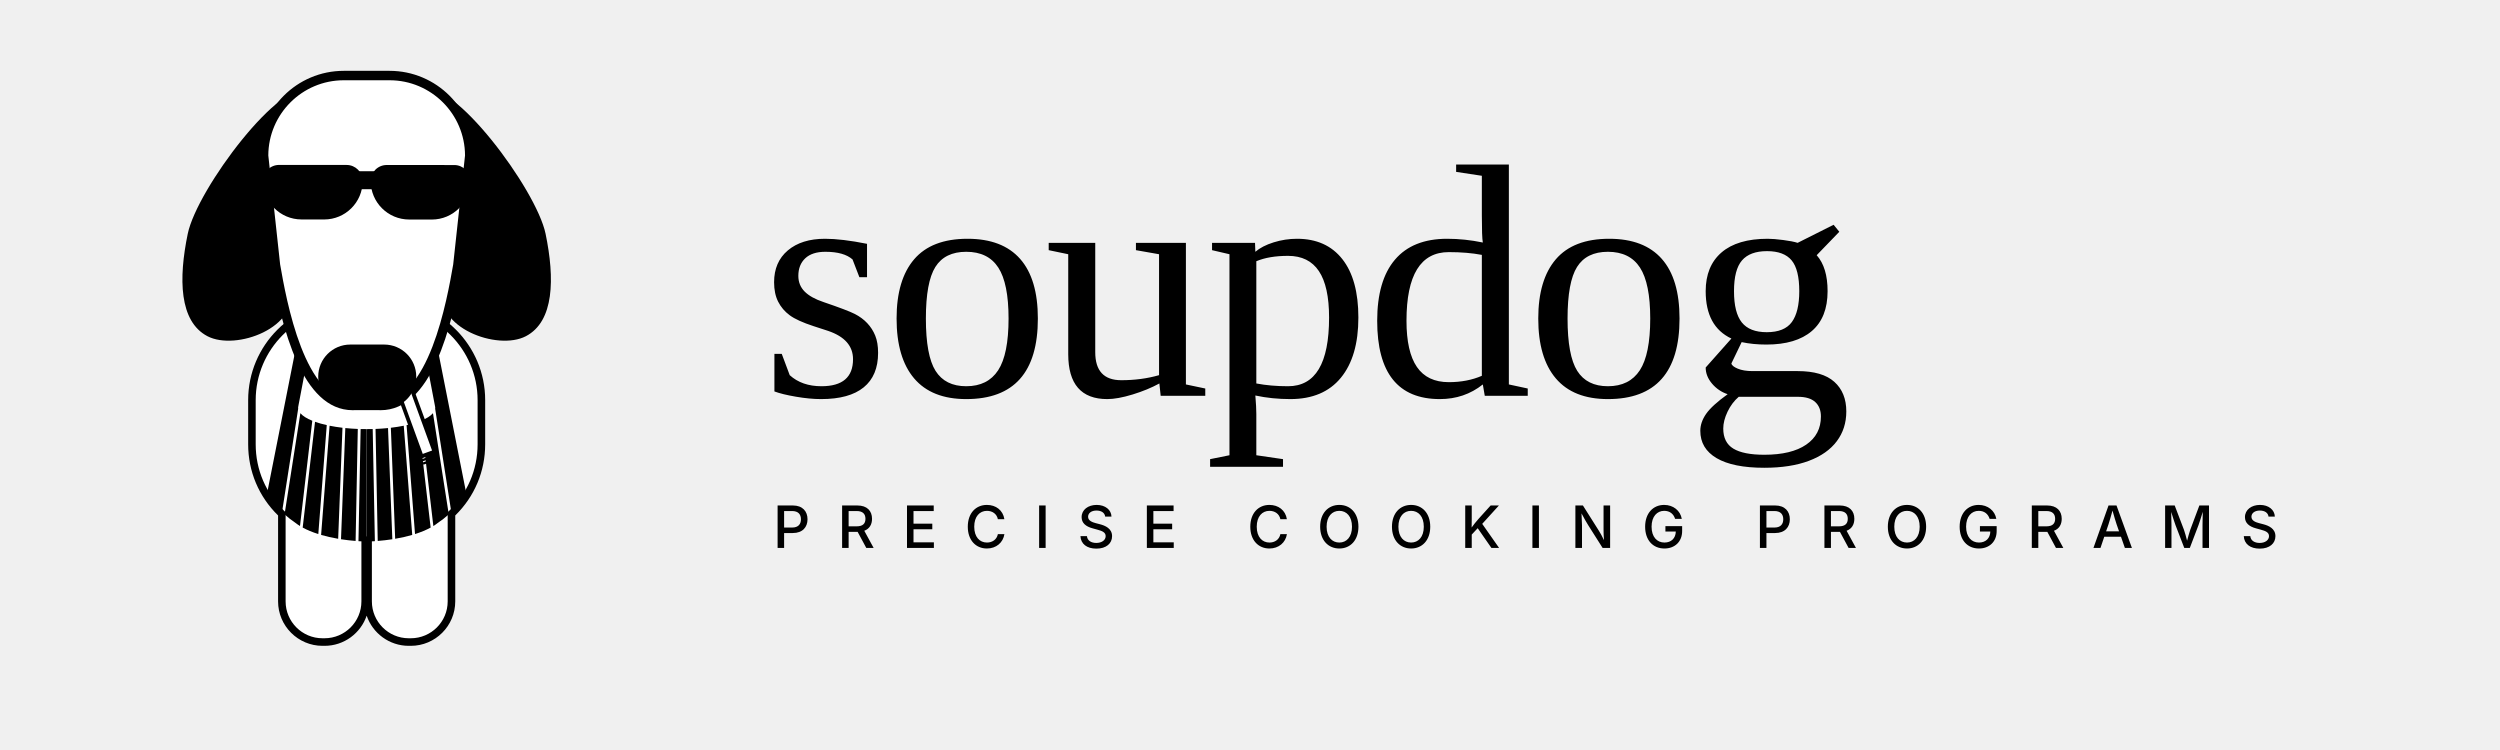
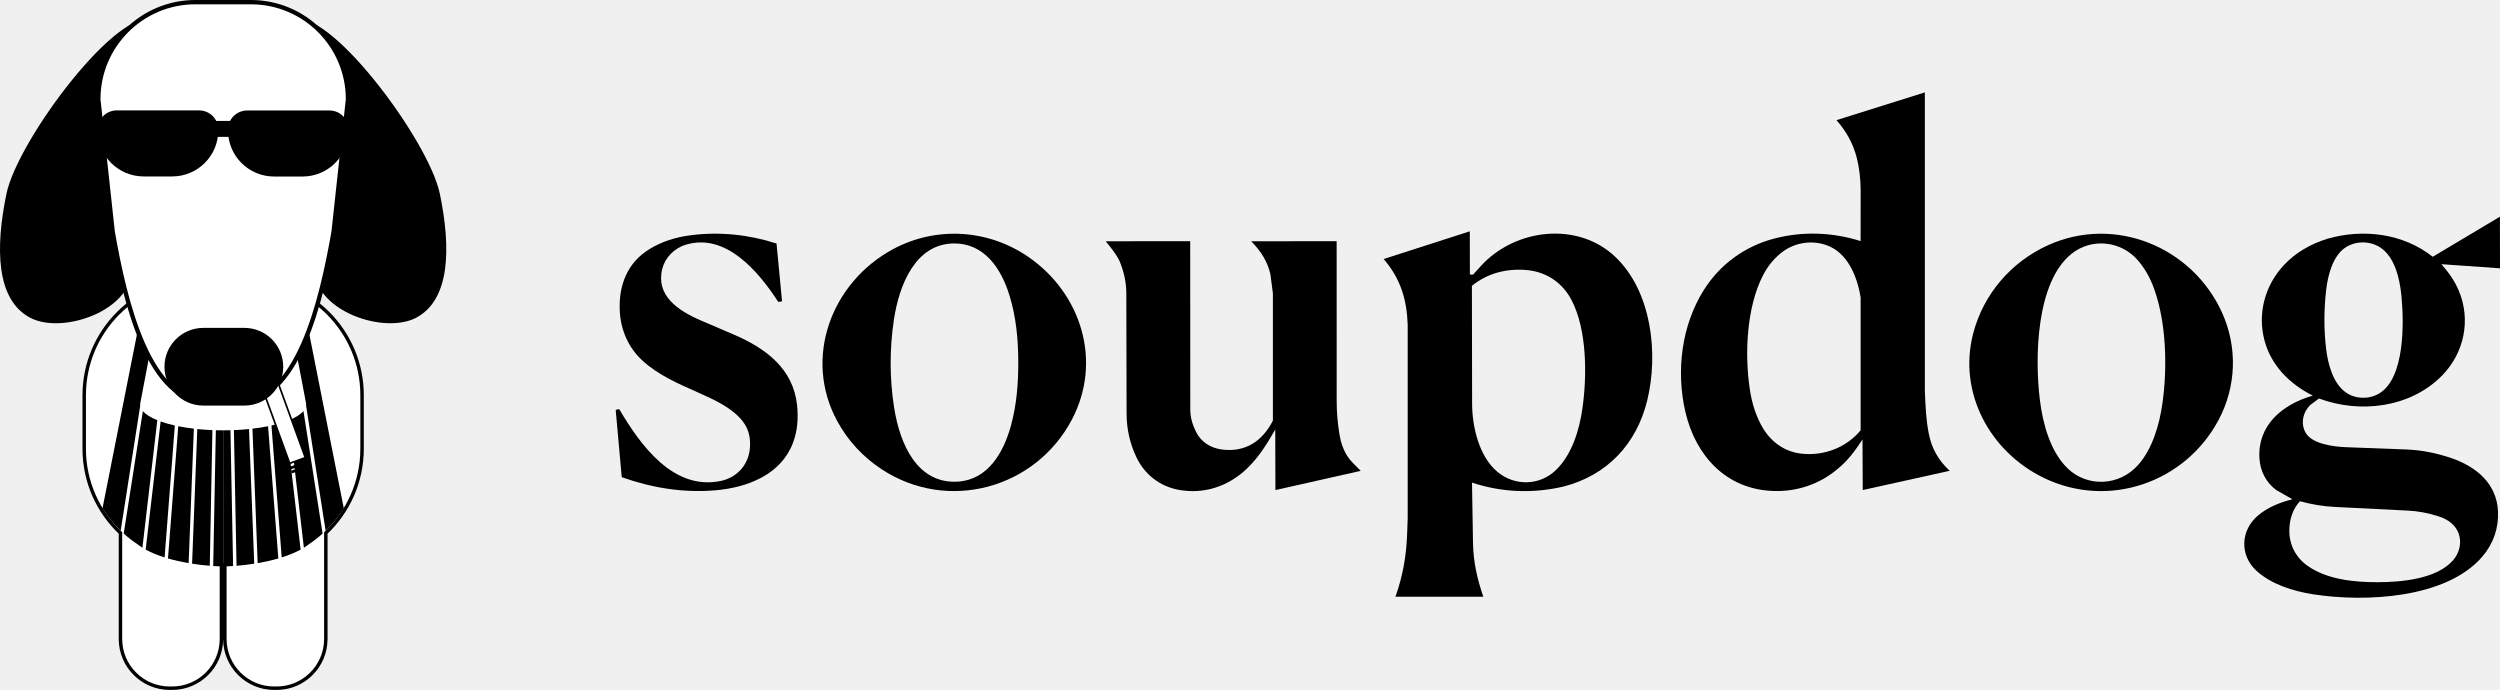
- <svg xmlns="http://www.w3.org/2000/svg" viewBox="0 0 1200 360" role="img" aria-labelledby="title desc">
-   <style>
-     .st0{fill:#FFFFFF;}
-     .st1{stroke:#000000;stroke-width:4;stroke-miterlimit:10;}
-     .st2{fill:#FFFFFF;stroke:#000000;stroke-width:2;stroke-miterlimit:10;}
-     .wordmark{font-family: Canela, 'Cormorant Garamond', 'Times New Roman', Georgia, serif; font-size: 160px; font-weight: 500; letter-spacing: -3px; fill:#000000;}
-     .tagline{font-family: Inter, 'IBM Plex Sans', Arial, sans-serif; font-size: 28px; font-weight: 500; letter-spacing: 13px; fill:#000000;}
-   </style>
-   <g id="soupdog-chef-dog-original" transform="translate(38 34) scale(0.92)">
-     <path id="Ear" d="M110.24,113.04c4.93,20.91-28.5,33.16-43.3,25.42s-15.13-30.07-10.29-53.43c4.84-23.36,49.1-82.36,63.9-74.63  S101.59,76.36,110.24,113.04z" />
-     <path id="Ear_1_" d="M189.76,113.04c-4.93,20.91,28.5,33.16,43.3,25.42c14.8-7.73,15.13-30.07,10.29-53.43  c-4.84-23.36-49.1-82.36-63.9-74.63C164.66,18.14,198.41,76.36,189.76,113.04z" />
-     <g>
-       <path class="st0" d="M159.83,121.81h-19.66c-27.63,0-50.03,22.4-50.03,50.03v23.01c0,14.3,6,27.19,15.61,36.31v45.67   c0,11.72,9.5,21.21,21.21,21.21h1.07c11.72,0,21.21-9.5,21.21-21.21v-31.95h1.49v31.95c0,11.72,9.5,21.21,21.21,21.21h1.07   c11.72,0,21.21-9.5,21.21-21.21v-45.67c9.62-9.12,15.61-22.01,15.61-36.31v-23.01C209.86,144.2,187.46,121.81,159.83,121.81z" />
-       <path d="M173.03,300h-1.07c-10.18,0-18.85-6.6-21.96-15.74c-3.11,9.14-11.78,15.74-21.96,15.74h-1.07   c-12.78,0-23.19-10.4-23.19-23.19v-44.83c-10.08-9.86-15.61-23.02-15.61-37.15v-23.01c0-28.67,23.33-52,52-52h19.66   c28.67,0,52,23.33,52,52v23.01c0,14.13-5.54,27.29-15.61,37.15v44.83C196.21,289.6,185.81,300,173.03,300z M147.29,242.89h5.43   v33.92c0,10.61,8.63,19.24,19.24,19.24h1.07c10.61,0,19.24-8.63,19.24-19.24V230.3l0.61-0.58c9.67-9.17,15-21.56,15-34.88v-23.01   c0-26.5-21.56-48.06-48.06-48.06h-19.66c-26.5,0-48.06,21.56-48.06,48.06v23.01c0,13.32,5.33,25.71,15,34.88l0.61,0.58v46.51   c0,10.61,8.63,19.24,19.24,19.24h1.07c10.61,0,19.24-8.63,19.24-19.24V242.89z" />
-     </g>
-     <g>
-       <path d="M145.37,186.84c-2.24-0.09-4.41-0.25-6.51-0.46l-2.25,58.01c2.44,0.38,4.99,0.68,7.62,0.89L145.37,186.84z" />
-       <path d="M137.38,186.22c-2.37-0.28-4.62-0.63-6.73-1.06l-4.42,56.97c2.73,0.8,5.72,1.47,8.9,2.02L137.38,186.22z" />
-       <path d="M124.77,241.68l4.41-56.84c-2.25-0.5-4.3-1.08-6.12-1.73l-6.44,55.19C118.93,239.57,121.67,240.7,124.77,241.68z" />
-       <path d="M121.63,182.57c-2.86-1.16-5-2.5-6.22-3.95l-8.25,52.79c1.85,1.66,3.82,3.2,5.89,4.58c0.65,0.52,1.38,1.02,2.16,1.51   L121.63,182.57z" />
-       <path d="M105.85,230.18l8.42-53.92c-0.02-0.11-0.03-0.23-0.03-0.34c0-0.02,0-0.05,0-0.07c0-0.02,0-0.05,0-0.07   c0-0.03,0-0.05,0-0.08c0-0.04,0-0.08,0-0.12c0.02-0.27,0.06-0.54,0.14-0.81l9.88-51.81c-2.64,0.94-5.18,2.08-7.6,3.42l-18.64,94.16   C100.23,224.06,102.87,227.3,105.85,230.18z" />
-       <path d="M150,186.93c-1.06,0-2.11-0.02-3.15-0.04l-1.13,58.51c1.41,0.1,2.83,0.17,4.28,0.22V186.93z" />
-     </g>
-     <g>
-       <path d="M154.63,186.84c2.24-0.09,4.41-0.25,6.51-0.46l2.25,58.01c-2.44,0.38-4.99,0.68-7.62,0.89L154.63,186.84z" />
-       <path d="M162.62,186.22c2.37-0.28,4.62-0.63,6.73-1.06l4.42,56.97c-2.73,0.8-5.72,1.47-8.9,2.02L162.62,186.22z" />
-       <path d="M175.23,241.68l-4.41-56.84c2.25-0.5,4.3-1.08,6.12-1.73l6.44,55.19C181.07,239.57,178.33,240.7,175.23,241.68z" />
-       <path d="M178.37,182.57c2.86-1.16,5-2.5,6.22-3.95l8.25,52.79c-1.85,1.66-3.82,3.2-5.89,4.58c-0.65,0.52-1.38,1.02-2.16,1.51   L178.37,182.57z" />
-       <path d="M194.15,230.18l-8.42-53.92c0.02-0.11,0.03-0.23,0.03-0.34c0-0.02,0-0.05,0-0.07c0-0.02,0-0.05,0-0.07   c0-0.03,0-0.05,0-0.08c0-0.04,0-0.08,0-0.12c-0.02-0.27-0.06-0.54-0.14-0.81l-9.88-51.81c2.64,0.94,5.18,2.08,7.6,3.42l18.64,94.16   C199.77,224.06,197.13,227.3,194.15,230.18z" />
-       <path d="M150,186.93c1.06,0,2.11-0.02,3.15-0.04l1.13,58.51c-1.41,0.1-2.83,0.17-4.28,0.22V186.93z" />
-     </g>
-     <g>
-       <path id="Head_00000145050686669971205910000018172821356598480267_" class="st0" d="M161.95,2.46H150h-11.95   c-23.1,0-41.83,18.73-41.83,41.83l6.19,57.07c5.2,29.74,15.61,74.73,41.61,73.2H150h5.98c26,1.53,36.41-43.46,41.61-73.2   l6.19-57.07C203.78,21.19,185.05,2.46,161.95,2.46z" />
-       <path d="M157.3,177.06c-0.46,0-0.93-0.01-1.4-0.04H144.1c-0.47,0.03-0.94,0.04-1.4,0.04c-26.44,0-37.03-42.8-42.71-75.28   l-0.02-0.16l-6.21-57.33C93.76,19.87,113.63,0,138.05,0h23.9c24.42,0,44.29,19.87,44.29,44.29l-0.01,0.27l-6.21,57.23   C194.33,134.26,183.74,177.06,157.3,177.06z M143.95,172.09l12.17,0c26.31,1.55,35.87-53.02,39.03-71.09l6.17-56.85   c-0.07-21.65-17.7-39.23-39.37-39.23h-23.9c-21.66,0-39.29,17.59-39.37,39.23l6.17,56.85c3.16,18.06,12.72,72.66,39.03,71.09   L143.95,172.09z" />
-     </g>
-     <path id="Shades_1_" d="M127.82,77.55l-11.82-0.01c-11.09-0.01-20.07-9-20.07-20.09v0c0-4.62,3.75-8.36,8.37-8.36l35.25,0.02  c4.62,0,8.36,3.75,8.36,8.37v0C147.91,68.57,138.91,77.56,127.82,77.55z" />
-     <rect id="Shades_2_" x="144.02" y="54.38" class="st1" width="11.95" height="5.38" />
-     <path id="Shades" d="M183.99,77.59l-11.82-0.01c-11.09-0.01-20.07-9-20.07-20.09v0c0-4.62,3.75-8.36,8.37-8.36l35.25,0.02  c4.62,0,8.36,3.75,8.36,8.37v0C204.07,68.61,195.08,77.59,183.99,77.59z" />
-     <rect x="178.53" y="201.22" transform="matrix(0.9397 -0.342 0.342 0.9397 -58.0051 74.6641)" width="8.37" height="1.2" />
-     <rect x="179.15" y="202.9" transform="matrix(0.9397 -0.342 0.342 0.9397 -58.5443 74.9754)" width="8.37" height="1.2" />
-     <rect x="156.24" y="178.28" transform="matrix(-0.342 -0.9397 0.9397 -0.342 64.5681 408.9427)" class="st2" width="38.44" height="7.17" />
-     <path id="Nose" d="M159.14,176.27h-17.69c-9.24,0-16.73-7.49-16.73-16.73v0c0-9.24,7.49-16.73,16.73-16.73h17.69  c9.24,0,16.73,7.49,16.73,16.73v0C175.88,168.77,168.39,176.27,159.14,176.27z" />
+ <svg xmlns="http://www.w3.org/2000/svg" id="BLACK" version="1.1" viewBox="0 0 2896.99 799.5">
+   <defs>
+     <style>
+       .st0, .st1 {
+         stroke-width: 4px;
+       }
+ 
+       .st0, .st1, .st2, .st3 {
+         stroke: #000;
+         stroke-miterlimit: 10;
+       }
+ 
+       .st1, .st2, .st3 {
+         fill: #fff;
+       }
+ 
+       .st2 {
+         stroke-width: 2px;
+       }
+ 
+       .st3 {
+         stroke-width: 5px;
+       }
+     </style>
+   </defs>
+   <path id="Ear" d="M151.64,299.92c13.25,56.23-76.66,89.18-116.47,68.38C-4.64,347.5-5.53,287.42,7.48,224.59,20.49,161.75,139.53,3.07,179.34,23.87c39.81,20.8-50.96,177.39-27.71,276.05Z" />
+   <path id="Ear1" data-name="Ear" d="M365.54,299.92c-13.25,56.23,76.66,89.18,116.47,68.38,39.81-20.8,40.7-80.88,27.69-143.71-13.01-62.85-132.05-221.52-171.86-200.72-39.81,20.8,50.96,177.39,27.71,276.05Z" />
+   <path class="st1" d="M285.03,323.5h-52.88c-74.32,0-134.56,60.24-134.56,134.56v61.88c0,38.46,16.13,73.14,42,97.66v122.83c0,31.51,25.55,57.06,57.06,57.06h2.87c31.51,0,57.06-25.55,57.06-57.06v-85.94h4v85.94c0,31.51,25.55,57.06,57.06,57.06h2.87c31.51,0,57.06-25.55,57.06-57.06v-122.83c25.87-24.52,42-59.21,42-97.66v-61.88c0-74.32-60.24-134.56-134.56-134.56Z" />
+   <g>
+     <path d="M246.13,498.42c-6.03-.24-11.88-.66-17.5-1.24l-6.05,156.03c6.56,1.02,13.42,1.83,20.5,2.41l3.05-157.2Z" />
+     <path d="M224.64,496.75c-6.38-.75-12.44-1.71-18.09-2.84l-11.9,153.22c7.36,2.14,15.38,3.97,23.95,5.43l6.04-155.82Z" />
+     <path d="M190.73,645.94l11.87-152.87c-6.05-1.35-11.57-2.92-16.46-4.66l-17.33,148.46c6.19,3.38,13.58,6.43,21.92,9.07Z" />
+     <path d="M182.29,486.94c-7.68-3.12-13.44-6.72-16.74-10.63l-22.18,141.99c4.97,4.48,10.27,8.61,15.85,12.33,1.76,1.39,3.7,2.74,5.82,4.05l17.25-147.74Z" />
+     <path d="M139.84,615.01l22.66-145.04c-.04-.3-.07-.61-.09-.91,0-.06,0-.12,0-.18,0-.07,0-.13,0-.2,0-.07,0-.15,0-.22,0-.11,0-.22.01-.33.04-.73.17-1.46.38-2.18l26.57-139.36c-7.1,2.52-13.94,5.6-20.45,9.2l-50.15,253.26c5.95,9.5,13.04,18.21,21.07,25.96Z" />
+     <path d="M258.59,498.67c-2.85,0-5.68-.04-8.47-.12l-3.05,157.36c3.78.26,7.62.46,11.51.58v-157.83Z" />
  </g>
-   <text class="wordmark" x="365" y="190">soupdog</text>
-   <text class="tagline" x="371" y="263">PRECISE COOKING PROGRAMS</text>
+   <g>
+     <path d="M271.05,498.42c6.03-.24,11.88-.66,17.5-1.24l6.05,156.03c-6.56,1.02-13.42,1.83-20.5,2.41l-3.05-157.2Z" />
+     <path d="M292.54,496.75c6.38-.75,12.44-1.71,18.09-2.84l11.9,153.22c-7.36,2.14-15.38,3.97-23.95,5.43l-6.04-155.82Z" />
+     <path d="M326.44,645.94l-11.87-152.87c6.05-1.35,11.57-2.92,16.46-4.66l17.33,148.46c-6.19,3.38-13.58,6.43-21.92,9.07Z" />
+     <path d="M334.89,486.94c7.68-3.12,13.44-6.72,16.74-10.63l22.18,141.99c-4.97,4.48-10.27,8.61-15.85,12.33-1.76,1.39-3.7,2.74-5.82,4.05l-17.25-147.74Z" />
+     <path d="M377.34,615.01l-22.66-145.04c.04-.3.07-.61.09-.91,0-.06,0-.12,0-.18,0-.07,0-.13,0-.2,0-.07,0-.15,0-.22,0-.11,0-.22-.01-.33-.04-.73-.17-1.46-.38-2.18l-26.57-139.36c7.1,2.52,13.94,5.6,20.45,9.2l50.15,253.26c-5.95,9.5-13.04,18.21-21.07,25.96Z" />
+     <path d="M258.59,498.67c2.85,0,5.68-.04,8.47-.12l3.05,157.36c-3.78.26-7.62.46-11.51.58v-157.83Z" />
+   </g>
+   <path id="Head" class="st3" d="M290.73,2.5h-64.29c-62.14,0-112.51,50.37-112.51,112.51l16.65,153.49c14,80,42,201,111.93,196.89h32.15c69.93,4.11,97.93-116.89,111.93-196.89l16.65-153.49c0-62.14-50.37-112.51-112.51-112.51Z" />
+   <path id="Shades" d="M135.36,127.93h95.37c12.27,0,22.23,9.96,22.23,22.23v.94c0,29.44-23.91,53.35-53.35,53.35h-33.13c-29.44,0-53.35-23.91-53.35-53.35v-.94c0-12.27,9.96-22.23,22.23-22.23Z" />
+   <rect id="Shades1" data-name="Shades" class="st0" x="242.52" y="142.13" width="32.15" height="14.47" />
+   <path id="Shades2" data-name="Shades" d="M286.44,128.03h95.37c12.27,0,22.23,9.96,22.23,22.23v.94c0,29.44-23.91,53.35-53.35,53.35h-33.13c-29.44,0-53.35-23.91-53.35-53.35v-.94c0-12.27,9.96-22.23,22.23-22.23Z" />
+   <rect x="335.34" y="537.1" width="22.5" height="3.21" transform="translate(-163.35 151.03) rotate(-20)" />
+   <rect x="336.99" y="541.63" width="22.5" height="3.21" transform="translate(-164.8 151.87) rotate(-20)" />
+   <rect class="st2" x="275.37" y="475.41" width="103.38" height="19.29" transform="translate(-16.87 958.28) rotate(-110)" />
+   <rect id="Nose" x="190.59" y="379.96" width="137.61" height="90.02" rx="45.01" ry="45.01" />
+   <g>
+     <path d="M2054.53,568.92c-53.97-1.86-89.55-40.48-101.46-91.36-11.05-47.23-4.66-100.61,21.6-141.96,18.63-29.33,47.1-50.1,80.88-59.04,33.06-8.75,67.66-7.55,100.52,2.81l.05-59.76c-.17-12.68-1.49-24.59-4.51-36.76-4.17-16.52-12.08-30.61-23.5-43.64l102.39-32.15.02,346.75c.76,16.65,1.32,32.1,4.43,48.04,3.19,17.04,10.73,31.07,24.35,43.72l-100.77,22.31-.27-58.59c-8.86,13.41-16.92,24.37-28.56,33.9-21.06,17.85-47.37,26.83-75.16,25.74ZM2043.37,496.97c10.24,16.29,25.54,26.72,44.41,28.75,26.14,2.8,51.54-7.07,68.32-27.05v-153.94c-4.02-24.75-15.2-51.95-39.4-60.58-18.69-6.67-39.56-2.57-54.52,10.36-7.97,6.88-14.08,14.7-18.94,24.02-19.46,37.29-21.79,92-15.46,133.25,2.49,16.23,7.12,31.05,15.59,45.18Z" />
+     <path d="M1811.35,563.92c-35.23,8.09-70.73,6.84-105.6-4.65l1.16,70.01c.35,21.28,4.73,41.34,11.95,62.18h-101.82c8.5-23.75,12.6-47.39,13.5-71.88l.69-18.82v-224.44c-1.03-29.52-8.39-53.56-27.86-76.16l99.84-32.12.08,49.71c1.83,1.16,4.64.51,5.29-1.32l7.61-8.34c39.49-43.32,112.29-51.97,155.96-10.12,41.76,40.03,49.88,111.58,36.68,165.93-12.23,50.36-46.46,87.12-97.47,100.02ZM1833.65,473.7c5.51-38.47,5.45-91.79-12.71-126.27-10.54-19.98-29.03-32.38-51.53-34.47-22.87-2.12-45.66,3.43-63.77,18.25l.24,136.68c.05,27.13,8.3,61.31,29.23,78.81,20.18,16.88,49.17,16.2,67.99-2.1,18.28-17.78,26.91-45.56,30.54-70.9Z" />
+     <path d="M2876.35,645.19c-41.78,48.43-135.55,52.86-195.66,43.52-23.5-3.65-48.9-11.63-66.06-27.44-19.47-17.95-18.36-46.68,1.81-63.79,11.3-9.59,24.83-15.03,39.96-18.95l-18.61-10.61c-11.93-8.8-18.62-21.93-19.56-36.74-2.4-37.99,26.03-62.47,61.78-72.73-26.88-13.57-47.9-34.68-55.75-63.27-8.58-31.26.06-64.08,22.08-87.72,13.86-14.88,31.11-24.69,50.58-30.79,41.45-11.91,87.72-6.3,122.15,20.88l77.83-46.46.1,59.82-67.9-4.77c8.57,9.73,15.38,19.29,20.24,30.93,14.13,33.84,6.17,71.94-19.49,98.11-36.41,37.14-94.65,44.46-142.62,26.6l-9.77,7.26c-9.01,8.4-11.93,22.32-5.33,33,7.61,12.32,31.33,15.6,46.75,16.18l69.32,2.62c18.02.68,35.19,4.16,52.11,9.9,28.99,9.84,52.79,29.54,54.35,61.47.97,19.75-5.45,38.06-18.31,52.97ZM2757.3,455.73c29.24-17.89,28.63-80.94,25.43-113.29-1.94-19.68-7.71-44.46-24.18-55.45-11.75-7.83-27.81-8.13-39.8-.73-15.35,9.47-21.25,32.32-23.27,50.36-2.49,22.18-2.67,44.07-.15,66.24,2.13,18.73,8.09,41.98,23.75,52.36,11.21,7.43,26.44,7.73,38.22.52ZM2842.48,649.36c9.22-10.51,11.1-25.55,3.66-36.94-4.82-7.38-12.57-11.6-20.86-14.26-11.45-3.69-22.98-5.86-35.23-6.48l-84-4.23c-14.09-.71-27.28-2.89-40.88-6.63-8.37,9.03-12.08,20.92-12.29,33.24-.3,16.85,7.23,31.68,20.81,41.38,22.41,16.02,53.94,19.28,81.53,19.21,28.09-.07,68.39-3.77,87.27-25.29Z" />
+     <path d="M1548.95,464.78c0,13.85,1.15,25.79,3.21,38.56,1.5,9.27,4.52,18.29,9.69,26.02,4.05,6.04,9.13,10.17,14.95,16.26l-98.84,22.28-.21-70.16c-9.6,16.81-18.98,31.88-32.48,44.94-21.59,20.89-50.17,30.5-79.9,24.84-21.75-4.14-39.16-17.88-48.68-38.04-7.39-15.65-11.17-32.4-11.21-50.22l-.3-139.22c-.03-13.13-2.84-25.13-7.63-37.02-4.11-8.71-9.78-15.37-16.28-23.46l97.93-.06.1,195.33c0,9.3,2.86,17.94,6.69,25.68,5.79,11.71,16.85,18.6,29.55,20.32,27.21,3.68,47.1-9.22,59.48-33.38v-147.56s-2.95-22.47-2.95-22.47c-3.45-14.71-11.07-26.49-22.15-37.84l98.98-.09.04,185.28Z" />
+     <path d="M1242.26,485.89c-41.99,80.25-143.85,108.38-220.61,57.88-21.61-14.22-39.17-33.11-51.52-55.9-39.71-73.22-6.67-160.57,64.49-199.02,50.2-27.12,110.9-23.28,157.69,9.3,60.78,42.32,85.16,120.44,49.95,187.74ZM1109.95,558.1c34.48-2.08,52.77-33.14,61.41-64.47,6.67-24.2,8.63-48.51,8.6-73.74-.03-26.52-2.43-52.22-10.14-77.44-9.68-31.65-29.35-60.38-63.98-60.34-45.01.05-63.96,48.07-69.99,88.37-5.09,34.01-5.07,68.04.29,102.02,6.67,42.32,26.78,88.43,73.81,85.6Z" />
+     <path d="M2570.85,486.69c-38.65,72.65-127.49,103.4-202.39,67.14-62.46-30.24-99.72-98.63-82.02-167.14,11.83-45.8,44.03-83.27,87.08-102.67,77.41-34.89,166.92,2.24,201.35,78.19,18.18,40.12,16.66,85.64-4.01,124.48ZM2477.77,538.65c16.38-18.54,24.44-46.07,27.98-70.84,5.92-41.53,4.7-93.21-9.42-132.74-4.39-12.3-10.25-23.16-18.63-33.02-19.52-22.97-53.81-26.84-77.37-7.83-40.84,32.95-42.67,119.96-36.47,169.71,3.44,27.62,12.2,59.65,32.16,78.89,22.75,21.93,59.83,20.65,81.75-4.17Z" />
+     <path d="M720.47,552.97l-6.98-77.62c.9-.9,3.22-1.41,4.25-.97,24.86,42.37,62.85,94.15,117.31,82.97,18.1-3.72,31.18-17.38,33.66-35.64,1.59-11.78-.42-23.62-7.79-33.19-24.02-31.18-79.57-36.81-116.48-70.7-16.47-15.12-25.24-35.62-26.27-57.92-1.35-29.25,8.77-55.39,34.05-71,14.64-9.04,30.43-13.97,47.75-16.25,33.61-4.42,67.71-.86,99.87,9.54l6.39,66.87c-1.24.47-3.1.76-4.41.71-23.36-35.91-60.86-79.92-106.79-66.29-13.85,4.11-24.23,15.04-27.5,27.73-7.93,30.81,17.35,48.4,44.5,60.06l38.54,16.55c37.02,15.9,68.75,39.58,73.1,81.9,1.54,15.01.52,29.51-4.84,43.63-13.84,36.42-52.28,51.61-89.58,54.8-36.82,3.15-73.11-2.52-108.78-15.19Z" />
+   </g>
</svg>
